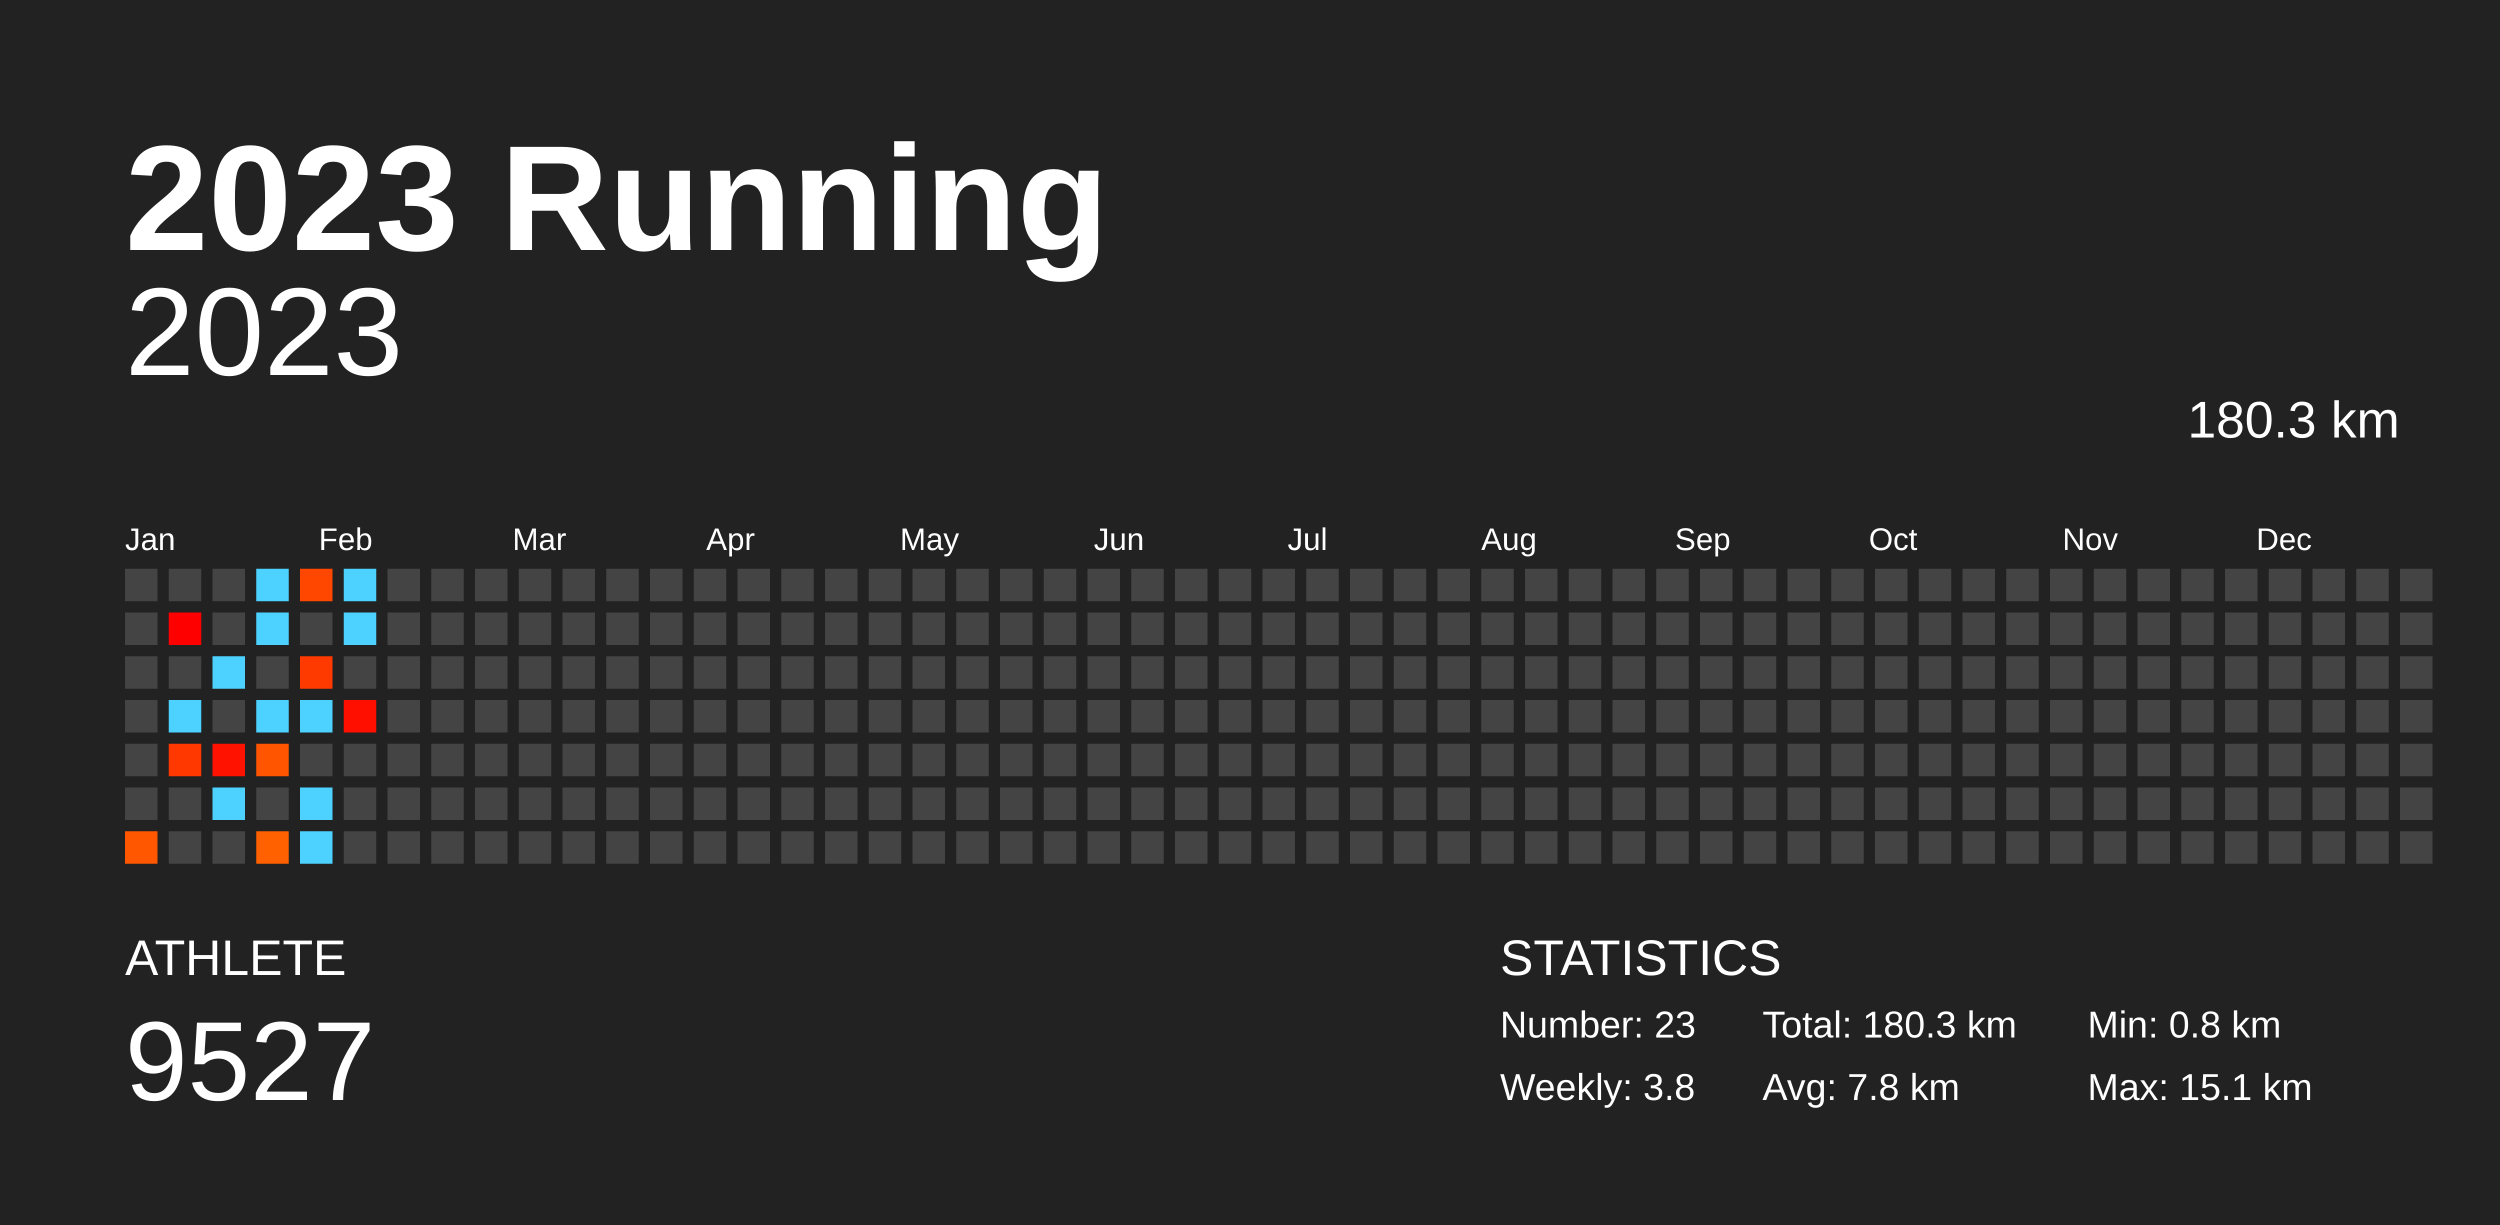
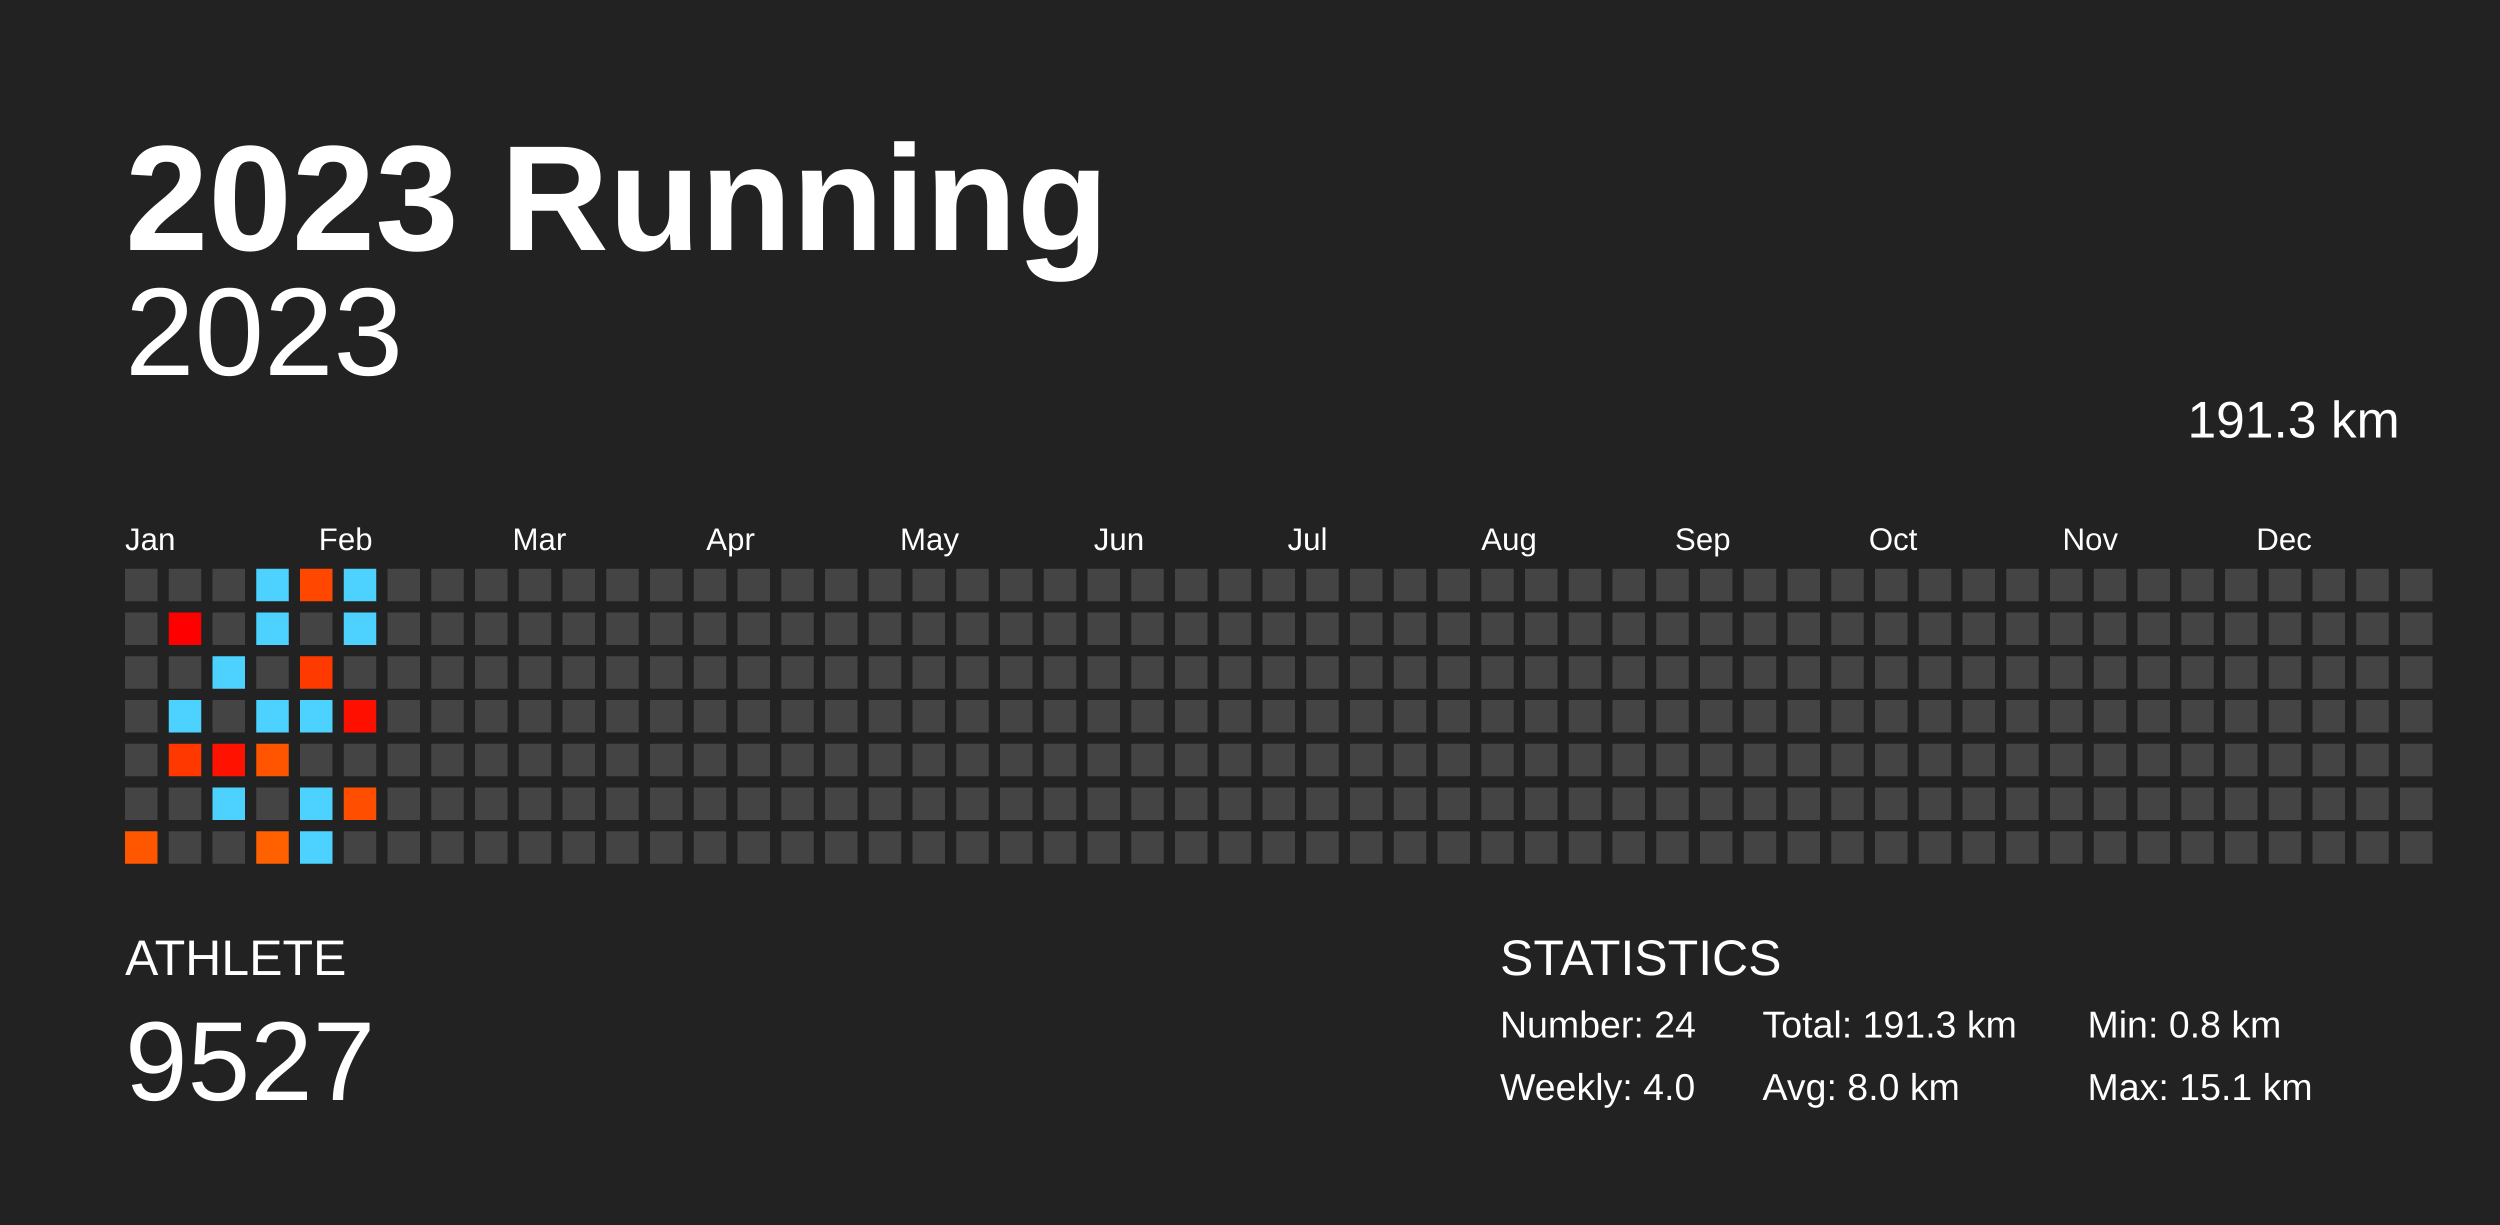
<svg xmlns="http://www.w3.org/2000/svg" baseProfile="full" height="98mm" version="1.1" viewBox="0,0,200,98" width="200mm">
  <defs />
  <rect fill="#222222" height="98" width="200" x="0" y="0" />
  <text fill="#FFFFFF" style="font-size:12px; font-family:Arial; font-weight:bold;" x="10" y="20">2023 Running</text>
  <text fill="#FFFFFF" style="font-size:4px; font-family:Arial" x="10" y="78">ATHLETE</text>
  <text fill="#FFFFFF" style="font-size:9px; font-family:Arial" x="10" y="88">9527</text>
  <text fill="#FFFFFF" style="font-size:4px; font-family:Arial" x="120" y="78">STATISTICS</text>
-   <text fill="#FFFFFF" style="font-size:3px; font-family:Arial" x="120" y="83">Number: 23</text>
-   <text fill="#FFFFFF" style="font-size:3px; font-family:Arial" x="120" y="88">Weekly: 3.8</text>
-   <text fill="#FFFFFF" style="font-size:3px; font-family:Arial" x="141" y="83">Total: 180.3 km</text>
-   <text fill="#FFFFFF" style="font-size:3px; font-family:Arial" x="141" y="88">Avg: 7.8 km</text>
+   <text fill="#FFFFFF" style="font-size:3px; font-family:Arial" x="120" y="83">Number: 24</text>
+   <text fill="#FFFFFF" style="font-size:3px; font-family:Arial" x="120" y="88">Weekly: 4.0</text>
+   <text fill="#FFFFFF" style="font-size:3px; font-family:Arial" x="141" y="83">Total: 191.3 km</text>
+   <text fill="#FFFFFF" style="font-size:3px; font-family:Arial" x="141" y="88">Avg: 8.0 km</text>
  <text fill="#FFFFFF" style="font-size:3px; font-family:Arial" x="167" y="83">Min: 0.8 km</text>
  <text fill="#FFFFFF" style="font-size:3px; font-family:Arial" x="167" y="88">Max: 15.1 km</text>
  <text alignment-baseline="hanging" fill="#FFFFFF" style="font-size:10.0px; font-family:Arial;" x="10" y="30">2023</text>
-   <text alignment-baseline="hanging" fill="#FFFFFF" style="font-size:4.125px; font-family:Arial;" x="175" y="35">180.3 km</text>
+   <text alignment-baseline="hanging" fill="#FFFFFF" style="font-size:4.125px; font-family:Arial;" x="175" y="35">191.3 km</text>
  <text fill="#FFFFFF" style="font-size:2.5px; font-family:Arial" x="10.0" y="44">Jan</text>
  <text fill="#FFFFFF" style="font-size:2.5px; font-family:Arial" x="25.5" y="44">Feb</text>
  <text fill="#FFFFFF" style="font-size:2.5px; font-family:Arial" x="41.0" y="44">Mar</text>
  <text fill="#FFFFFF" style="font-size:2.5px; font-family:Arial" x="56.5" y="44">Apr</text>
  <text fill="#FFFFFF" style="font-size:2.5px; font-family:Arial" x="72.0" y="44">May</text>
  <text fill="#FFFFFF" style="font-size:2.5px; font-family:Arial" x="87.5" y="44">Jun</text>
  <text fill="#FFFFFF" style="font-size:2.5px; font-family:Arial" x="103.0" y="44">Jul</text>
  <text fill="#FFFFFF" style="font-size:2.5px; font-family:Arial" x="118.5" y="44">Aug</text>
  <text fill="#FFFFFF" style="font-size:2.5px; font-family:Arial" x="134.0" y="44">Sep</text>
  <text fill="#FFFFFF" style="font-size:2.5px; font-family:Arial" x="149.5" y="44">Oct</text>
  <text fill="#FFFFFF" style="font-size:2.5px; font-family:Arial" x="165.0" y="44">Nov</text>
  <text fill="#FFFFFF" style="font-size:2.5px; font-family:Arial" x="180.5" y="44">Dec</text>
  <rect fill="#444444" height="2.6" width="2.6" x="10.0" y="45.5" />
  <rect fill="#444444" height="2.6" width="2.6" x="10.0" y="49.0" />
  <rect fill="#444444" height="2.6" width="2.6" x="10.0" y="52.5" />
  <rect fill="#444444" height="2.6" width="2.6" x="10.0" y="56.0" />
  <rect fill="#444444" height="2.6" width="2.6" x="10.0" y="59.5" />
  <rect fill="#444444" height="2.6" width="2.6" x="10.0" y="63.0" />
  <rect fill="#ff5600" height="2.6" width="2.6" x="10.0" y="66.5" />
  <rect fill="#444444" height="2.6" width="2.6" x="13.5" y="45.5" />
  <rect fill="#ff0000" height="2.6" width="2.6" x="13.5" y="49.0" />
  <rect fill="#444444" height="2.6" width="2.6" x="13.5" y="52.5" />
  <rect fill="#4dd2ff" height="2.6" width="2.6" x="13.5" y="56.0" />
  <rect fill="#ff3800" height="2.6" width="2.6" x="13.5" y="59.5" />
  <rect fill="#444444" height="2.6" width="2.6" x="13.5" y="63.0" />
  <rect fill="#444444" height="2.6" width="2.6" x="13.5" y="66.5" />
  <rect fill="#444444" height="2.6" width="2.6" x="17.0" y="45.5" />
  <rect fill="#444444" height="2.6" width="2.6" x="17.0" y="49.0" />
  <rect fill="#4dd2ff" height="2.6" width="2.6" x="17.0" y="52.5" />
  <rect fill="#444444" height="2.6" width="2.6" x="17.0" y="56.0" />
  <rect fill="#ff1300" height="2.6" width="2.6" x="17.0" y="59.5" />
  <rect fill="#4dd2ff" height="2.6" width="2.6" x="17.0" y="63.0" />
  <rect fill="#444444" height="2.6" width="2.6" x="17.0" y="66.5" />
  <rect fill="#4dd2ff" height="2.6" width="2.6" x="20.5" y="45.5" />
  <rect fill="#4dd2ff" height="2.6" width="2.6" x="20.5" y="49.0" />
  <rect fill="#444444" height="2.6" width="2.6" x="20.5" y="52.5" />
  <rect fill="#4dd2ff" height="2.6" width="2.6" x="20.5" y="56.0" />
  <rect fill="#ff5500" height="2.6" width="2.6" x="20.5" y="59.5" />
  <rect fill="#444444" height="2.6" width="2.6" x="20.5" y="63.0" />
  <rect fill="#ff6000" height="2.6" width="2.6" x="20.5" y="66.5" />
  <rect fill="#ff4700" height="2.6" width="2.6" x="24.0" y="45.5" />
  <rect fill="#444444" height="2.6" width="2.6" x="24.0" y="49.0" />
  <rect fill="#ff3a00" height="2.6" width="2.6" x="24.0" y="52.5" />
  <rect fill="#4dd2ff" height="2.6" width="2.6" x="24.0" y="56.0" />
  <rect fill="#444444" height="2.6" width="2.6" x="24.0" y="59.5" />
  <rect fill="#4dd2ff" height="2.6" width="2.6" x="24.0" y="63.0" />
  <rect fill="#4dd2ff" height="2.6" width="2.6" x="24.0" y="66.5" />
  <rect fill="#4dd2ff" height="2.6" width="2.6" x="27.5" y="45.5" />
  <rect fill="#4dd2ff" height="2.6" width="2.6" x="27.5" y="49.0" />
  <rect fill="#444444" height="2.6" width="2.6" x="27.5" y="52.5" />
  <rect fill="#ff0f00" height="2.6" width="2.6" x="27.5" y="56.0" />
  <rect fill="#444444" height="2.6" width="2.6" x="27.5" y="59.5" />
-   <rect fill="#444444" height="2.6" width="2.6" x="27.5" y="63.0" />
+   <rect fill="#ff4e00" height="2.6" width="2.6" x="27.5" y="63.0" />
  <rect fill="#444444" height="2.6" width="2.6" x="27.5" y="66.5" />
  <rect fill="#444444" height="2.6" width="2.6" x="31.0" y="45.5" />
  <rect fill="#444444" height="2.6" width="2.6" x="31.0" y="49.0" />
  <rect fill="#444444" height="2.6" width="2.6" x="31.0" y="52.5" />
  <rect fill="#444444" height="2.6" width="2.6" x="31.0" y="56.0" />
  <rect fill="#444444" height="2.6" width="2.6" x="31.0" y="59.5" />
  <rect fill="#444444" height="2.6" width="2.6" x="31.0" y="63.0" />
  <rect fill="#444444" height="2.6" width="2.6" x="31.0" y="66.5" />
  <rect fill="#444444" height="2.6" width="2.6" x="34.5" y="45.5" />
  <rect fill="#444444" height="2.6" width="2.6" x="34.5" y="49.0" />
  <rect fill="#444444" height="2.6" width="2.6" x="34.5" y="52.5" />
  <rect fill="#444444" height="2.6" width="2.6" x="34.5" y="56.0" />
  <rect fill="#444444" height="2.6" width="2.6" x="34.5" y="59.5" />
  <rect fill="#444444" height="2.6" width="2.6" x="34.5" y="63.0" />
  <rect fill="#444444" height="2.6" width="2.6" x="34.5" y="66.5" />
  <rect fill="#444444" height="2.6" width="2.6" x="38.0" y="45.5" />
  <rect fill="#444444" height="2.6" width="2.6" x="38.0" y="49.0" />
  <rect fill="#444444" height="2.6" width="2.6" x="38.0" y="52.5" />
  <rect fill="#444444" height="2.6" width="2.6" x="38.0" y="56.0" />
  <rect fill="#444444" height="2.6" width="2.6" x="38.0" y="59.5" />
  <rect fill="#444444" height="2.6" width="2.6" x="38.0" y="63.0" />
  <rect fill="#444444" height="2.6" width="2.6" x="38.0" y="66.5" />
  <rect fill="#444444" height="2.6" width="2.6" x="41.5" y="45.5" />
  <rect fill="#444444" height="2.6" width="2.6" x="41.5" y="49.0" />
  <rect fill="#444444" height="2.6" width="2.6" x="41.5" y="52.5" />
  <rect fill="#444444" height="2.6" width="2.6" x="41.5" y="56.0" />
  <rect fill="#444444" height="2.6" width="2.6" x="41.5" y="59.5" />
  <rect fill="#444444" height="2.6" width="2.6" x="41.5" y="63.0" />
  <rect fill="#444444" height="2.6" width="2.6" x="41.5" y="66.5" />
  <rect fill="#444444" height="2.6" width="2.6" x="45.0" y="45.5" />
  <rect fill="#444444" height="2.6" width="2.6" x="45.0" y="49.0" />
  <rect fill="#444444" height="2.6" width="2.6" x="45.0" y="52.5" />
  <rect fill="#444444" height="2.6" width="2.6" x="45.0" y="56.0" />
  <rect fill="#444444" height="2.6" width="2.6" x="45.0" y="59.5" />
  <rect fill="#444444" height="2.6" width="2.6" x="45.0" y="63.0" />
  <rect fill="#444444" height="2.6" width="2.6" x="45.0" y="66.5" />
  <rect fill="#444444" height="2.6" width="2.6" x="48.5" y="45.5" />
  <rect fill="#444444" height="2.6" width="2.6" x="48.5" y="49.0" />
  <rect fill="#444444" height="2.6" width="2.6" x="48.5" y="52.5" />
  <rect fill="#444444" height="2.6" width="2.6" x="48.5" y="56.0" />
  <rect fill="#444444" height="2.6" width="2.6" x="48.5" y="59.5" />
  <rect fill="#444444" height="2.6" width="2.6" x="48.5" y="63.0" />
  <rect fill="#444444" height="2.6" width="2.6" x="48.5" y="66.5" />
  <rect fill="#444444" height="2.6" width="2.6" x="52.0" y="45.5" />
  <rect fill="#444444" height="2.6" width="2.6" x="52.0" y="49.0" />
  <rect fill="#444444" height="2.6" width="2.6" x="52.0" y="52.5" />
  <rect fill="#444444" height="2.6" width="2.6" x="52.0" y="56.0" />
  <rect fill="#444444" height="2.6" width="2.6" x="52.0" y="59.5" />
  <rect fill="#444444" height="2.6" width="2.6" x="52.0" y="63.0" />
  <rect fill="#444444" height="2.6" width="2.6" x="52.0" y="66.5" />
  <rect fill="#444444" height="2.6" width="2.6" x="55.5" y="45.5" />
  <rect fill="#444444" height="2.6" width="2.6" x="55.5" y="49.0" />
  <rect fill="#444444" height="2.6" width="2.6" x="55.5" y="52.5" />
  <rect fill="#444444" height="2.6" width="2.6" x="55.5" y="56.0" />
  <rect fill="#444444" height="2.6" width="2.6" x="55.5" y="59.5" />
  <rect fill="#444444" height="2.6" width="2.6" x="55.5" y="63.0" />
  <rect fill="#444444" height="2.6" width="2.6" x="55.5" y="66.5" />
  <rect fill="#444444" height="2.6" width="2.6" x="59.0" y="45.5" />
  <rect fill="#444444" height="2.6" width="2.6" x="59.0" y="49.0" />
  <rect fill="#444444" height="2.6" width="2.6" x="59.0" y="52.5" />
  <rect fill="#444444" height="2.6" width="2.6" x="59.0" y="56.0" />
  <rect fill="#444444" height="2.6" width="2.6" x="59.0" y="59.5" />
  <rect fill="#444444" height="2.6" width="2.6" x="59.0" y="63.0" />
  <rect fill="#444444" height="2.6" width="2.6" x="59.0" y="66.5" />
  <rect fill="#444444" height="2.6" width="2.6" x="62.5" y="45.5" />
  <rect fill="#444444" height="2.6" width="2.6" x="62.5" y="49.0" />
  <rect fill="#444444" height="2.6" width="2.6" x="62.5" y="52.5" />
  <rect fill="#444444" height="2.6" width="2.6" x="62.5" y="56.0" />
  <rect fill="#444444" height="2.6" width="2.6" x="62.5" y="59.5" />
  <rect fill="#444444" height="2.6" width="2.6" x="62.5" y="63.0" />
  <rect fill="#444444" height="2.6" width="2.6" x="62.5" y="66.5" />
  <rect fill="#444444" height="2.6" width="2.6" x="66.0" y="45.5" />
  <rect fill="#444444" height="2.6" width="2.6" x="66.0" y="49.0" />
  <rect fill="#444444" height="2.6" width="2.6" x="66.0" y="52.5" />
  <rect fill="#444444" height="2.6" width="2.6" x="66.0" y="56.0" />
  <rect fill="#444444" height="2.6" width="2.6" x="66.0" y="59.5" />
  <rect fill="#444444" height="2.6" width="2.6" x="66.0" y="63.0" />
  <rect fill="#444444" height="2.6" width="2.6" x="66.0" y="66.5" />
  <rect fill="#444444" height="2.6" width="2.6" x="69.5" y="45.5" />
  <rect fill="#444444" height="2.6" width="2.6" x="69.5" y="49.0" />
  <rect fill="#444444" height="2.6" width="2.6" x="69.5" y="52.5" />
  <rect fill="#444444" height="2.6" width="2.6" x="69.5" y="56.0" />
  <rect fill="#444444" height="2.6" width="2.6" x="69.5" y="59.5" />
  <rect fill="#444444" height="2.6" width="2.6" x="69.5" y="63.0" />
  <rect fill="#444444" height="2.6" width="2.6" x="69.5" y="66.5" />
  <rect fill="#444444" height="2.6" width="2.6" x="73.0" y="45.5" />
  <rect fill="#444444" height="2.6" width="2.6" x="73.0" y="49.0" />
  <rect fill="#444444" height="2.6" width="2.6" x="73.0" y="52.5" />
  <rect fill="#444444" height="2.6" width="2.6" x="73.0" y="56.0" />
  <rect fill="#444444" height="2.6" width="2.6" x="73.0" y="59.5" />
  <rect fill="#444444" height="2.6" width="2.6" x="73.0" y="63.0" />
  <rect fill="#444444" height="2.6" width="2.6" x="73.0" y="66.5" />
  <rect fill="#444444" height="2.6" width="2.6" x="76.5" y="45.5" />
  <rect fill="#444444" height="2.6" width="2.6" x="76.5" y="49.0" />
  <rect fill="#444444" height="2.6" width="2.6" x="76.5" y="52.5" />
  <rect fill="#444444" height="2.6" width="2.6" x="76.5" y="56.0" />
  <rect fill="#444444" height="2.6" width="2.6" x="76.5" y="59.5" />
  <rect fill="#444444" height="2.6" width="2.6" x="76.5" y="63.0" />
  <rect fill="#444444" height="2.6" width="2.6" x="76.5" y="66.5" />
  <rect fill="#444444" height="2.6" width="2.6" x="80.0" y="45.5" />
  <rect fill="#444444" height="2.6" width="2.6" x="80.0" y="49.0" />
  <rect fill="#444444" height="2.6" width="2.6" x="80.0" y="52.5" />
  <rect fill="#444444" height="2.6" width="2.6" x="80.0" y="56.0" />
  <rect fill="#444444" height="2.6" width="2.6" x="80.0" y="59.5" />
  <rect fill="#444444" height="2.6" width="2.6" x="80.0" y="63.0" />
  <rect fill="#444444" height="2.6" width="2.6" x="80.0" y="66.5" />
  <rect fill="#444444" height="2.6" width="2.6" x="83.5" y="45.5" />
  <rect fill="#444444" height="2.6" width="2.6" x="83.5" y="49.0" />
  <rect fill="#444444" height="2.6" width="2.6" x="83.5" y="52.5" />
  <rect fill="#444444" height="2.6" width="2.6" x="83.5" y="56.0" />
  <rect fill="#444444" height="2.6" width="2.6" x="83.5" y="59.5" />
  <rect fill="#444444" height="2.6" width="2.6" x="83.5" y="63.0" />
  <rect fill="#444444" height="2.6" width="2.6" x="83.5" y="66.5" />
  <rect fill="#444444" height="2.6" width="2.6" x="87.0" y="45.5" />
  <rect fill="#444444" height="2.6" width="2.6" x="87.0" y="49.0" />
  <rect fill="#444444" height="2.6" width="2.6" x="87.0" y="52.5" />
  <rect fill="#444444" height="2.6" width="2.6" x="87.0" y="56.0" />
  <rect fill="#444444" height="2.6" width="2.6" x="87.0" y="59.5" />
  <rect fill="#444444" height="2.6" width="2.6" x="87.0" y="63.0" />
  <rect fill="#444444" height="2.6" width="2.6" x="87.0" y="66.5" />
  <rect fill="#444444" height="2.6" width="2.6" x="90.5" y="45.5" />
  <rect fill="#444444" height="2.6" width="2.6" x="90.5" y="49.0" />
  <rect fill="#444444" height="2.6" width="2.6" x="90.5" y="52.5" />
  <rect fill="#444444" height="2.6" width="2.6" x="90.5" y="56.0" />
  <rect fill="#444444" height="2.6" width="2.6" x="90.5" y="59.5" />
  <rect fill="#444444" height="2.6" width="2.6" x="90.5" y="63.0" />
  <rect fill="#444444" height="2.6" width="2.6" x="90.5" y="66.5" />
  <rect fill="#444444" height="2.6" width="2.6" x="94.0" y="45.5" />
  <rect fill="#444444" height="2.6" width="2.6" x="94.0" y="49.0" />
  <rect fill="#444444" height="2.6" width="2.6" x="94.0" y="52.5" />
  <rect fill="#444444" height="2.6" width="2.6" x="94.0" y="56.0" />
  <rect fill="#444444" height="2.6" width="2.6" x="94.0" y="59.5" />
  <rect fill="#444444" height="2.6" width="2.6" x="94.0" y="63.0" />
  <rect fill="#444444" height="2.6" width="2.6" x="94.0" y="66.5" />
  <rect fill="#444444" height="2.6" width="2.6" x="97.5" y="45.5" />
  <rect fill="#444444" height="2.6" width="2.6" x="97.5" y="49.0" />
  <rect fill="#444444" height="2.6" width="2.6" x="97.5" y="52.5" />
  <rect fill="#444444" height="2.6" width="2.6" x="97.5" y="56.0" />
  <rect fill="#444444" height="2.6" width="2.6" x="97.5" y="59.5" />
  <rect fill="#444444" height="2.6" width="2.6" x="97.5" y="63.0" />
  <rect fill="#444444" height="2.6" width="2.6" x="97.5" y="66.5" />
  <rect fill="#444444" height="2.6" width="2.6" x="101.0" y="45.5" />
  <rect fill="#444444" height="2.6" width="2.6" x="101.0" y="49.0" />
  <rect fill="#444444" height="2.6" width="2.6" x="101.0" y="52.5" />
  <rect fill="#444444" height="2.6" width="2.6" x="101.0" y="56.0" />
  <rect fill="#444444" height="2.6" width="2.6" x="101.0" y="59.5" />
  <rect fill="#444444" height="2.6" width="2.6" x="101.0" y="63.0" />
  <rect fill="#444444" height="2.6" width="2.6" x="101.0" y="66.5" />
  <rect fill="#444444" height="2.6" width="2.6" x="104.5" y="45.5" />
  <rect fill="#444444" height="2.6" width="2.6" x="104.5" y="49.0" />
  <rect fill="#444444" height="2.6" width="2.6" x="104.5" y="52.5" />
  <rect fill="#444444" height="2.6" width="2.6" x="104.5" y="56.0" />
  <rect fill="#444444" height="2.6" width="2.6" x="104.5" y="59.5" />
  <rect fill="#444444" height="2.6" width="2.6" x="104.5" y="63.0" />
  <rect fill="#444444" height="2.6" width="2.6" x="104.5" y="66.5" />
  <rect fill="#444444" height="2.6" width="2.6" x="108.0" y="45.5" />
  <rect fill="#444444" height="2.6" width="2.6" x="108.0" y="49.0" />
  <rect fill="#444444" height="2.6" width="2.6" x="108.0" y="52.5" />
  <rect fill="#444444" height="2.6" width="2.6" x="108.0" y="56.0" />
  <rect fill="#444444" height="2.6" width="2.6" x="108.0" y="59.5" />
  <rect fill="#444444" height="2.6" width="2.6" x="108.0" y="63.0" />
  <rect fill="#444444" height="2.6" width="2.6" x="108.0" y="66.5" />
  <rect fill="#444444" height="2.6" width="2.6" x="111.5" y="45.5" />
  <rect fill="#444444" height="2.6" width="2.6" x="111.5" y="49.0" />
  <rect fill="#444444" height="2.6" width="2.6" x="111.5" y="52.5" />
  <rect fill="#444444" height="2.6" width="2.6" x="111.5" y="56.0" />
  <rect fill="#444444" height="2.6" width="2.6" x="111.5" y="59.5" />
  <rect fill="#444444" height="2.6" width="2.6" x="111.5" y="63.0" />
  <rect fill="#444444" height="2.6" width="2.6" x="111.5" y="66.5" />
  <rect fill="#444444" height="2.6" width="2.6" x="115.0" y="45.5" />
  <rect fill="#444444" height="2.6" width="2.6" x="115.0" y="49.0" />
  <rect fill="#444444" height="2.6" width="2.6" x="115.0" y="52.5" />
  <rect fill="#444444" height="2.6" width="2.6" x="115.0" y="56.0" />
  <rect fill="#444444" height="2.6" width="2.6" x="115.0" y="59.5" />
  <rect fill="#444444" height="2.6" width="2.6" x="115.0" y="63.0" />
  <rect fill="#444444" height="2.6" width="2.6" x="115.0" y="66.5" />
  <rect fill="#444444" height="2.6" width="2.6" x="118.5" y="45.5" />
  <rect fill="#444444" height="2.6" width="2.6" x="118.5" y="49.0" />
  <rect fill="#444444" height="2.6" width="2.6" x="118.5" y="52.5" />
  <rect fill="#444444" height="2.6" width="2.6" x="118.5" y="56.0" />
  <rect fill="#444444" height="2.6" width="2.6" x="118.5" y="59.5" />
  <rect fill="#444444" height="2.6" width="2.6" x="118.5" y="63.0" />
  <rect fill="#444444" height="2.6" width="2.6" x="118.5" y="66.5" />
  <rect fill="#444444" height="2.6" width="2.6" x="122.0" y="45.5" />
  <rect fill="#444444" height="2.6" width="2.6" x="122.0" y="49.0" />
  <rect fill="#444444" height="2.6" width="2.6" x="122.0" y="52.5" />
  <rect fill="#444444" height="2.6" width="2.6" x="122.0" y="56.0" />
  <rect fill="#444444" height="2.6" width="2.6" x="122.0" y="59.5" />
  <rect fill="#444444" height="2.6" width="2.6" x="122.0" y="63.0" />
  <rect fill="#444444" height="2.6" width="2.6" x="122.0" y="66.5" />
  <rect fill="#444444" height="2.6" width="2.6" x="125.5" y="45.5" />
  <rect fill="#444444" height="2.6" width="2.6" x="125.5" y="49.0" />
  <rect fill="#444444" height="2.6" width="2.6" x="125.5" y="52.5" />
  <rect fill="#444444" height="2.6" width="2.6" x="125.5" y="56.0" />
  <rect fill="#444444" height="2.6" width="2.6" x="125.5" y="59.5" />
  <rect fill="#444444" height="2.6" width="2.6" x="125.5" y="63.0" />
  <rect fill="#444444" height="2.6" width="2.6" x="125.5" y="66.5" />
  <rect fill="#444444" height="2.6" width="2.6" x="129.0" y="45.5" />
  <rect fill="#444444" height="2.6" width="2.6" x="129.0" y="49.0" />
  <rect fill="#444444" height="2.6" width="2.6" x="129.0" y="52.5" />
  <rect fill="#444444" height="2.6" width="2.6" x="129.0" y="56.0" />
  <rect fill="#444444" height="2.6" width="2.6" x="129.0" y="59.5" />
  <rect fill="#444444" height="2.6" width="2.6" x="129.0" y="63.0" />
  <rect fill="#444444" height="2.6" width="2.6" x="129.0" y="66.5" />
  <rect fill="#444444" height="2.6" width="2.6" x="132.5" y="45.5" />
  <rect fill="#444444" height="2.6" width="2.6" x="132.5" y="49.0" />
  <rect fill="#444444" height="2.6" width="2.6" x="132.5" y="52.5" />
  <rect fill="#444444" height="2.6" width="2.6" x="132.5" y="56.0" />
  <rect fill="#444444" height="2.6" width="2.6" x="132.5" y="59.5" />
  <rect fill="#444444" height="2.6" width="2.6" x="132.5" y="63.0" />
  <rect fill="#444444" height="2.6" width="2.6" x="132.5" y="66.5" />
  <rect fill="#444444" height="2.6" width="2.6" x="136.0" y="45.5" />
  <rect fill="#444444" height="2.6" width="2.6" x="136.0" y="49.0" />
  <rect fill="#444444" height="2.6" width="2.6" x="136.0" y="52.5" />
  <rect fill="#444444" height="2.6" width="2.6" x="136.0" y="56.0" />
  <rect fill="#444444" height="2.6" width="2.6" x="136.0" y="59.5" />
  <rect fill="#444444" height="2.6" width="2.6" x="136.0" y="63.0" />
  <rect fill="#444444" height="2.6" width="2.6" x="136.0" y="66.5" />
  <rect fill="#444444" height="2.6" width="2.6" x="139.5" y="45.5" />
  <rect fill="#444444" height="2.6" width="2.6" x="139.5" y="49.0" />
  <rect fill="#444444" height="2.6" width="2.6" x="139.5" y="52.5" />
  <rect fill="#444444" height="2.6" width="2.6" x="139.5" y="56.0" />
  <rect fill="#444444" height="2.6" width="2.6" x="139.5" y="59.5" />
  <rect fill="#444444" height="2.6" width="2.6" x="139.5" y="63.0" />
  <rect fill="#444444" height="2.6" width="2.6" x="139.5" y="66.5" />
  <rect fill="#444444" height="2.6" width="2.6" x="143.0" y="45.5" />
  <rect fill="#444444" height="2.6" width="2.6" x="143.0" y="49.0" />
  <rect fill="#444444" height="2.6" width="2.6" x="143.0" y="52.5" />
  <rect fill="#444444" height="2.6" width="2.6" x="143.0" y="56.0" />
  <rect fill="#444444" height="2.6" width="2.6" x="143.0" y="59.5" />
  <rect fill="#444444" height="2.6" width="2.6" x="143.0" y="63.0" />
  <rect fill="#444444" height="2.6" width="2.6" x="143.0" y="66.5" />
  <rect fill="#444444" height="2.6" width="2.6" x="146.5" y="45.5" />
  <rect fill="#444444" height="2.6" width="2.6" x="146.5" y="49.0" />
  <rect fill="#444444" height="2.6" width="2.6" x="146.5" y="52.5" />
  <rect fill="#444444" height="2.6" width="2.6" x="146.5" y="56.0" />
  <rect fill="#444444" height="2.6" width="2.6" x="146.5" y="59.5" />
  <rect fill="#444444" height="2.6" width="2.6" x="146.5" y="63.0" />
  <rect fill="#444444" height="2.6" width="2.6" x="146.5" y="66.5" />
  <rect fill="#444444" height="2.6" width="2.6" x="150.0" y="45.5" />
  <rect fill="#444444" height="2.6" width="2.6" x="150.0" y="49.0" />
  <rect fill="#444444" height="2.6" width="2.6" x="150.0" y="52.5" />
  <rect fill="#444444" height="2.6" width="2.6" x="150.0" y="56.0" />
  <rect fill="#444444" height="2.6" width="2.6" x="150.0" y="59.5" />
  <rect fill="#444444" height="2.6" width="2.6" x="150.0" y="63.0" />
  <rect fill="#444444" height="2.6" width="2.6" x="150.0" y="66.5" />
  <rect fill="#444444" height="2.6" width="2.6" x="153.5" y="45.5" />
  <rect fill="#444444" height="2.6" width="2.6" x="153.5" y="49.0" />
  <rect fill="#444444" height="2.6" width="2.6" x="153.5" y="52.5" />
  <rect fill="#444444" height="2.6" width="2.6" x="153.5" y="56.0" />
  <rect fill="#444444" height="2.6" width="2.6" x="153.5" y="59.5" />
  <rect fill="#444444" height="2.6" width="2.6" x="153.5" y="63.0" />
  <rect fill="#444444" height="2.6" width="2.6" x="153.5" y="66.5" />
  <rect fill="#444444" height="2.6" width="2.6" x="157.0" y="45.5" />
  <rect fill="#444444" height="2.6" width="2.6" x="157.0" y="49.0" />
  <rect fill="#444444" height="2.6" width="2.6" x="157.0" y="52.5" />
  <rect fill="#444444" height="2.6" width="2.6" x="157.0" y="56.0" />
  <rect fill="#444444" height="2.6" width="2.6" x="157.0" y="59.5" />
  <rect fill="#444444" height="2.6" width="2.6" x="157.0" y="63.0" />
  <rect fill="#444444" height="2.6" width="2.6" x="157.0" y="66.5" />
  <rect fill="#444444" height="2.6" width="2.6" x="160.5" y="45.5" />
  <rect fill="#444444" height="2.6" width="2.6" x="160.5" y="49.0" />
  <rect fill="#444444" height="2.6" width="2.6" x="160.5" y="52.5" />
  <rect fill="#444444" height="2.6" width="2.6" x="160.5" y="56.0" />
  <rect fill="#444444" height="2.6" width="2.6" x="160.5" y="59.5" />
  <rect fill="#444444" height="2.6" width="2.6" x="160.5" y="63.0" />
  <rect fill="#444444" height="2.6" width="2.6" x="160.5" y="66.5" />
  <rect fill="#444444" height="2.6" width="2.6" x="164.0" y="45.5" />
  <rect fill="#444444" height="2.6" width="2.6" x="164.0" y="49.0" />
  <rect fill="#444444" height="2.6" width="2.6" x="164.0" y="52.5" />
  <rect fill="#444444" height="2.6" width="2.6" x="164.0" y="56.0" />
  <rect fill="#444444" height="2.6" width="2.6" x="164.0" y="59.5" />
  <rect fill="#444444" height="2.6" width="2.6" x="164.0" y="63.0" />
  <rect fill="#444444" height="2.6" width="2.6" x="164.0" y="66.5" />
  <rect fill="#444444" height="2.6" width="2.6" x="167.5" y="45.5" />
  <rect fill="#444444" height="2.6" width="2.6" x="167.5" y="49.0" />
  <rect fill="#444444" height="2.6" width="2.6" x="167.5" y="52.5" />
  <rect fill="#444444" height="2.6" width="2.6" x="167.5" y="56.0" />
  <rect fill="#444444" height="2.6" width="2.6" x="167.5" y="59.5" />
  <rect fill="#444444" height="2.6" width="2.6" x="167.5" y="63.0" />
  <rect fill="#444444" height="2.6" width="2.6" x="167.5" y="66.5" />
  <rect fill="#444444" height="2.6" width="2.6" x="171.0" y="45.5" />
  <rect fill="#444444" height="2.6" width="2.6" x="171.0" y="49.0" />
  <rect fill="#444444" height="2.6" width="2.6" x="171.0" y="52.5" />
  <rect fill="#444444" height="2.6" width="2.6" x="171.0" y="56.0" />
  <rect fill="#444444" height="2.6" width="2.6" x="171.0" y="59.5" />
  <rect fill="#444444" height="2.6" width="2.6" x="171.0" y="63.0" />
  <rect fill="#444444" height="2.6" width="2.6" x="171.0" y="66.5" />
  <rect fill="#444444" height="2.6" width="2.6" x="174.5" y="45.5" />
  <rect fill="#444444" height="2.6" width="2.6" x="174.5" y="49.0" />
  <rect fill="#444444" height="2.6" width="2.6" x="174.5" y="52.5" />
  <rect fill="#444444" height="2.6" width="2.6" x="174.5" y="56.0" />
  <rect fill="#444444" height="2.6" width="2.6" x="174.5" y="59.5" />
  <rect fill="#444444" height="2.6" width="2.6" x="174.5" y="63.0" />
  <rect fill="#444444" height="2.6" width="2.6" x="174.5" y="66.5" />
  <rect fill="#444444" height="2.6" width="2.6" x="178.0" y="45.5" />
  <rect fill="#444444" height="2.6" width="2.6" x="178.0" y="49.0" />
  <rect fill="#444444" height="2.6" width="2.6" x="178.0" y="52.5" />
  <rect fill="#444444" height="2.6" width="2.6" x="178.0" y="56.0" />
  <rect fill="#444444" height="2.6" width="2.6" x="178.0" y="59.5" />
  <rect fill="#444444" height="2.6" width="2.6" x="178.0" y="63.0" />
  <rect fill="#444444" height="2.6" width="2.6" x="178.0" y="66.5" />
  <rect fill="#444444" height="2.6" width="2.6" x="181.5" y="45.5" />
  <rect fill="#444444" height="2.6" width="2.6" x="181.5" y="49.0" />
  <rect fill="#444444" height="2.6" width="2.6" x="181.5" y="52.5" />
  <rect fill="#444444" height="2.6" width="2.6" x="181.5" y="56.0" />
  <rect fill="#444444" height="2.6" width="2.6" x="181.5" y="59.5" />
  <rect fill="#444444" height="2.6" width="2.6" x="181.5" y="63.0" />
  <rect fill="#444444" height="2.6" width="2.6" x="181.5" y="66.5" />
  <rect fill="#444444" height="2.6" width="2.6" x="185.0" y="45.5" />
  <rect fill="#444444" height="2.6" width="2.6" x="185.0" y="49.0" />
  <rect fill="#444444" height="2.6" width="2.6" x="185.0" y="52.5" />
  <rect fill="#444444" height="2.6" width="2.6" x="185.0" y="56.0" />
  <rect fill="#444444" height="2.6" width="2.6" x="185.0" y="59.5" />
  <rect fill="#444444" height="2.6" width="2.6" x="185.0" y="63.0" />
  <rect fill="#444444" height="2.6" width="2.6" x="185.0" y="66.5" />
  <rect fill="#444444" height="2.6" width="2.6" x="188.5" y="45.5" />
  <rect fill="#444444" height="2.6" width="2.6" x="188.5" y="49.0" />
  <rect fill="#444444" height="2.6" width="2.6" x="188.5" y="52.5" />
  <rect fill="#444444" height="2.6" width="2.6" x="188.5" y="56.0" />
  <rect fill="#444444" height="2.6" width="2.6" x="188.5" y="59.5" />
  <rect fill="#444444" height="2.6" width="2.6" x="188.5" y="63.0" />
  <rect fill="#444444" height="2.6" width="2.6" x="188.5" y="66.5" />
  <rect fill="#444444" height="2.6" width="2.6" x="192.0" y="45.5" />
  <rect fill="#444444" height="2.6" width="2.6" x="192.0" y="49.0" />
  <rect fill="#444444" height="2.6" width="2.6" x="192.0" y="52.5" />
  <rect fill="#444444" height="2.6" width="2.6" x="192.0" y="56.0" />
  <rect fill="#444444" height="2.6" width="2.6" x="192.0" y="59.5" />
  <rect fill="#444444" height="2.6" width="2.6" x="192.0" y="63.0" />
  <rect fill="#444444" height="2.6" width="2.6" x="192.0" y="66.5" />
</svg>
